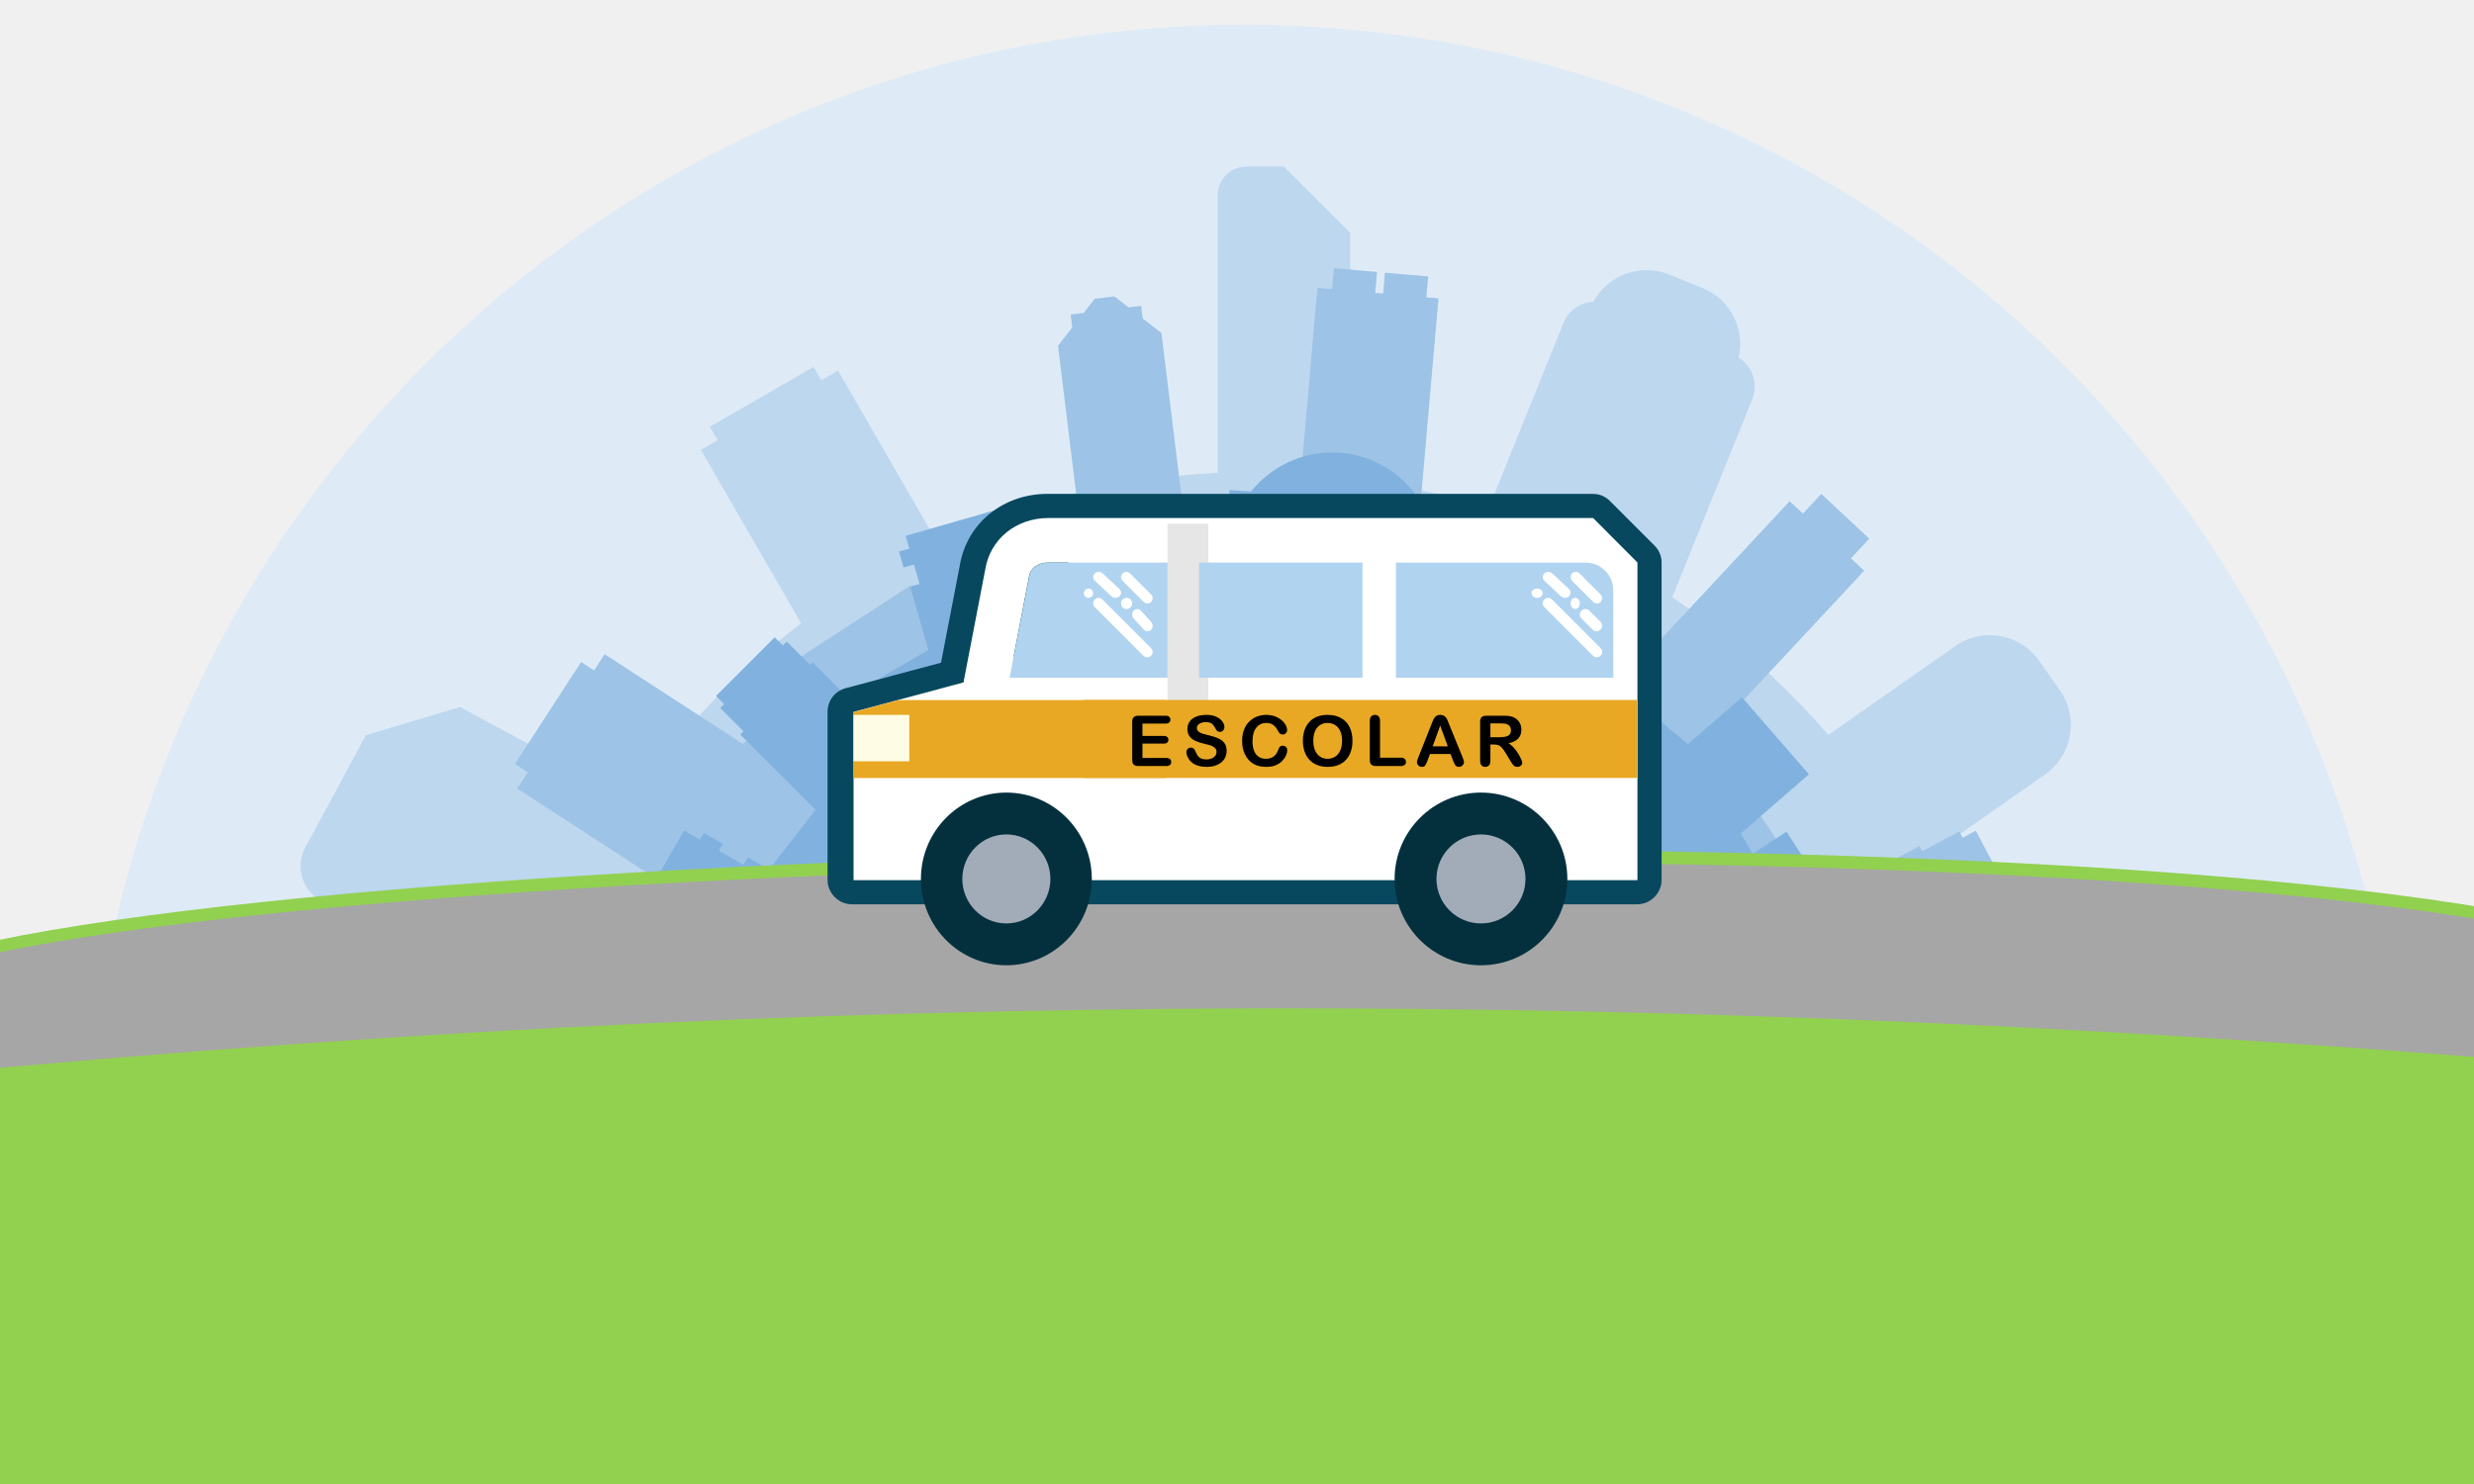
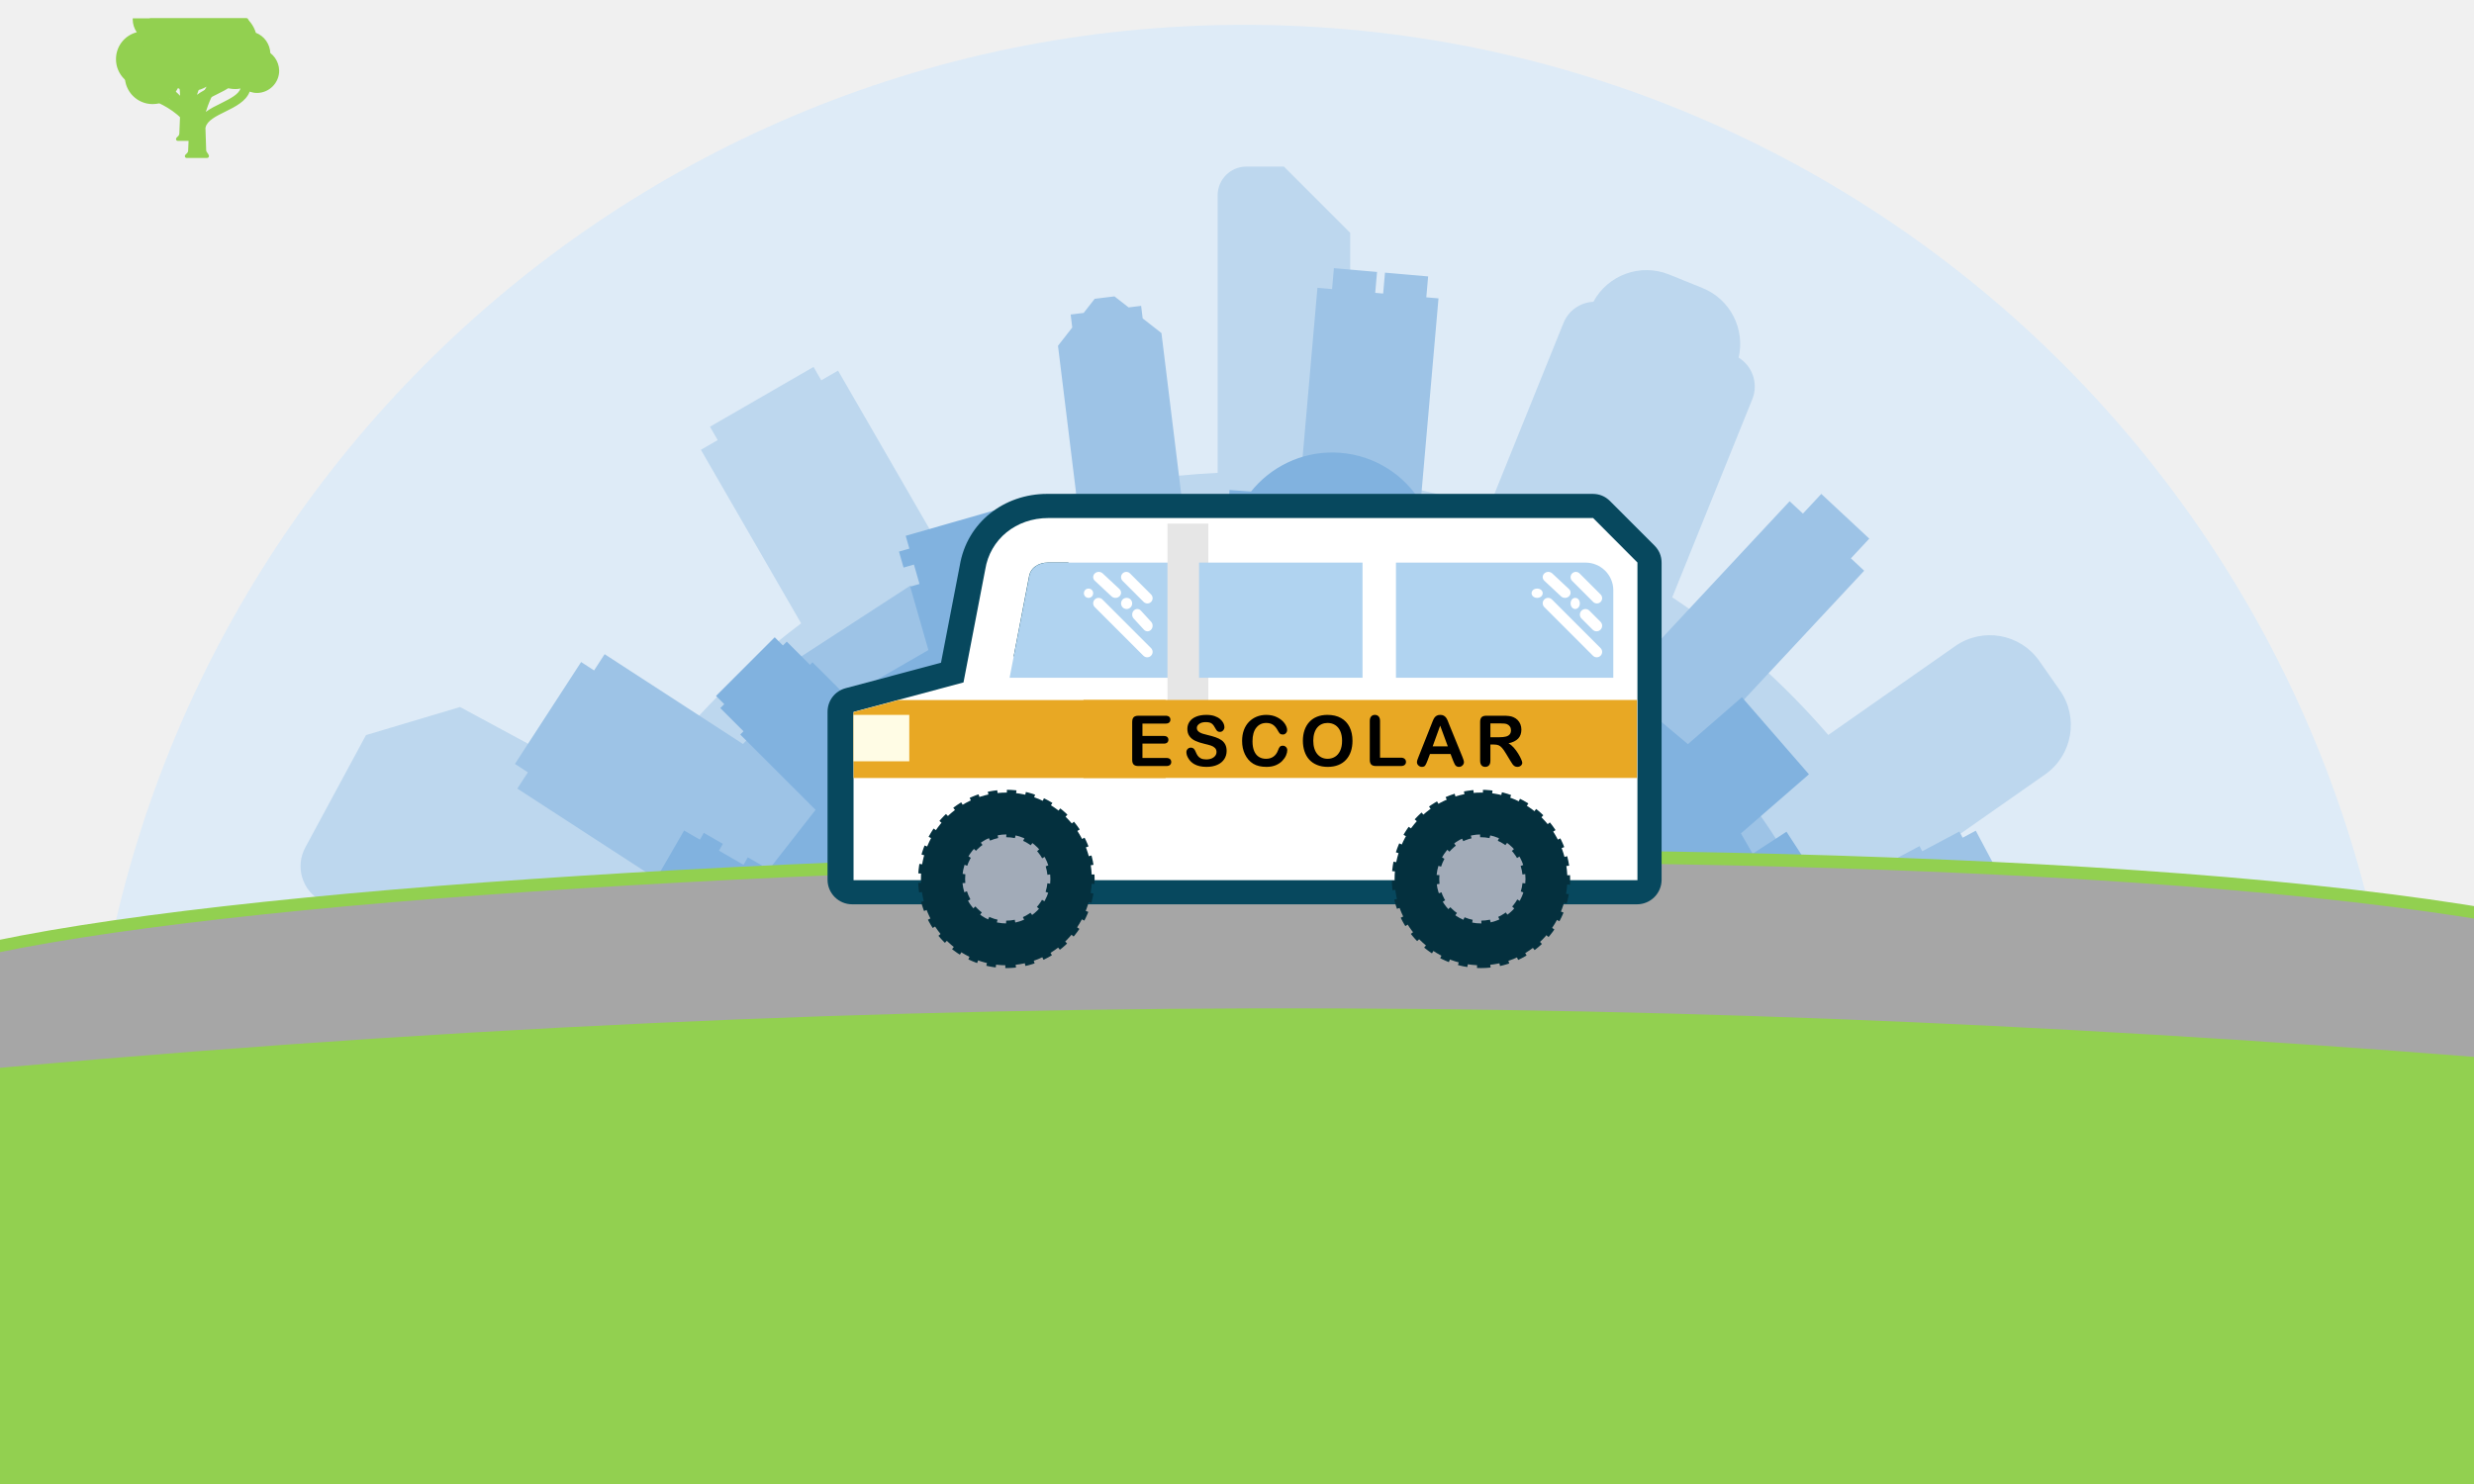
- <svg xmlns="http://www.w3.org/2000/svg" width="1200" height="720" viewBox="0 0 317.5 190.5" version="1.1" id="svg8">
+ <svg xmlns="http://www.w3.org/2000/svg" width="1200" height="720" viewBox="0 0 317.5 190.5" version="1.1">
  <style>
    #g7779{
-         transform: scale(1.0);
-     animation-name: car;
-     animation-duration: 0.8s;
+       transform: scale(1.0);
+       animation-name: car;
+       animation-duration: 0.8s;
+       animation-iteration-count: infinite;
+       will-change: transform;
+     }
+ 
+     #path4493{
+             stroke-dasharray: 5;
+     stroke-width: 3px;
+     stroke: #04303e;
+     animation-name: leftWheel;
+     animation-duration: 2s;
+     transform-origin: 151.4% 251.6%;
    animation-iteration-count: infinite;
-     will-change: transform;
-     }
-     
+     animation-timing-function: linear;
+     }
+ 
+     #path4497{
+         stroke-dasharray: 5;
+     stroke-width: 3px;
+     stroke: #04303e;
+     animation-name: leftWheel;
+     animation-duration: 2s;
+     transform-origin: 232% 251.55%;
+     animation-iteration-count: infinite;
+     animation-timing-function: linear;
+     }
+ 
    #g6690{
      transform: scale(1) translate(-75%, -182%);
        animation-name: cityBackground0;
        animation-duration: 8s;
        transform-origin: 204% 322.8%;
        animation-iteration-count: infinite;
        animation-timing-function: linear;
        will-change: transform;
    }
    #g7461{
      transform: scale(1) translate(-66%, -158%);
        animation-name: cityBackground1;
        animation-duration: 16s;
        transform-origin: 193% 353.8%;
        animation-iteration-count: infinite;
        animation-timing-function: linear;
        will-change: transform;
    }
    #g7605{
      transform: scale(1) translate(-45%, -142%);
        animation-name: cityBackground2;
        animation-duration: 20s;
        transform-origin: 198% 363.8%;
        animation-iteration-count: infinite;
        animation-timing-function: linear;
        will-change: transform;
    }
    #g7659{
      transform: scale(1) translate(-12%, -72%);

    }
    @keyframes car{
        0% {
            transform: translateY(0%);
        }
        50% {
            transform: translateY(5%);
        }
    }
+     @keyframes leftWheel{
+     0%{
+     transform: rotate(0deg);
+     } 100% {
+     transform: rotate(-360deg);
+     }
+     }
    @keyframes cityBackground0{
        0% {
         transform: scale(1) translate(-75%, -182%) rotate(360deg);
        }
        100% {
         transform: scale(1) translate(-75%, -182%) rotate(0deg);
        }
    }
    @keyframes cityBackground1{
        0% {
         transform: scale(1) translate(-66%, -158%) rotate(360deg);
        }
        100% {
         transform: scale(1) translate(-66%, -158%) rotate(0deg);
        }
    }
    @keyframes cityBackground2{
        0% {
         transform: scale(1) translate(-45%, -142%) rotate(360deg);
        }
        100% {
         transform: scale(1) translate(-45%, -142%) rotate(0deg);
        }
    }
    </style>
  <defs id="defs2">
    <clipPath id="clip0">
      <path id="path4172" d="M -119,25 H 1374 V 1232 H -119 Z" style="clip-rule:evenodd;fill-rule:evenodd" />
    </clipPath>
    <clipPath id="clip0-1">
      <path id="path5168" clip-rule="evenodd" fill-rule="evenodd" d="M32 51 1240 51 1240 1258 32 1258Z" />
    </clipPath>
    <clipPath id="clip0-5">
      <path id="path6495" clip-rule="evenodd" fill-rule="evenodd" d="M240 221 1048 221 1048 990 240 990Z" />
    </clipPath>
    <clipPath id="clip0-2">
      <path id="path7382" clip-rule="evenodd" fill-rule="evenodd" d="M220 173 1033 173 1033 1150 220 1150Z" />
    </clipPath>
    <clipPath id="clip0-3">
      <path id="path7562" clip-rule="evenodd" fill-rule="evenodd" d="M132 128 1118 128 1118 1196 132 1196Z" />
    </clipPath>
    <clipPath id="clip0-8">
      <path id="path7652" clip-rule="evenodd" fill-rule="evenodd" d="M32 51 1240 51 1240 1258 32 1258Z" />
    </clipPath>
  </defs>
  <g id="layer3" style="display:inline" transform="translate(85.36592,-133.1285)">
    <g style="overflow:hidden" id="g7671" transform="matrix(0.2465108,0,0,0.2465108,-74.5811,136.3159)">
      <g id="g7659" transform="translate(-32,-51)" clip-path="url(#clip0-8)">
        <path id="path7657" d="m 634.164,380.821 c -161.092,0 -291.683,130.699 -291.683,291.924 0,161.226 130.591,291.925 291.683,291.925 161.092,0 291.683,-130.699 291.683,-291.925 0,-161.225 -130.591,-291.924 -291.683,-291.924 z M 636,51 c 333.028,0 603,270.196 603,603.5 C 1239,987.804 969.028,1258 636,1258 302.972,1258 33,987.804 33,654.5 33,321.196 302.972,51 636,51 Z" style="fill:#deebf7;fill-rule:evenodd" />
      </g>
    </g>
  </g>
  <g id="layer5" style="display:inline">
    <g style="display:inline;overflow:hidden" id="g7635" transform="matrix(0.2465108,0,0,0.2465108,38.43444,21.13856)">
      <g id="g7605" transform="translate(-132,-128)" clip-path="url(#clip0-3)">
        <path style="fill:#bdd7ee;fill-rule:evenodd;stroke-width:0.932" d="m 604.547,80.826 c -7.695,0 -13.934,6.237 -13.934,13.932 V 229.41 c -48.443,2.364 -94.416,14.131 -136.133,33.514 l -47.984,-83.111 -8.143,4.701 -3.746,-6.486 -50.242,29.008 3.746,6.488 -8.145,4.701 48.619,84.211 c -31.756,23.891 -59.503,52.821 -82.057,85.604 l -83.389,-45.018 -45.621,13.631 -29.434,54.521 c -5.018,9.295 -1.55,20.898 7.744,25.916 l 101.246,54.662 c -5.54,18.796 -9.615,38.219 -12.092,58.139 l -78.996,13.93 1.633,9.26 -7.379,1.301 10.074,57.135 7.379,-1.301 1.633,9.26 64.26,-11.33 c 3.482,39.569 13.253,77.331 28.303,112.287 l -55.127,38.6 c -13.25,9.278 -16.469,27.539 -7.191,40.789 l 10,14.281 c 9.278,13.25 27.539,16.469 40.789,7.191 l 48.902,-34.24 c 21.942,31.022 48.582,58.483 78.885,81.352 l -29.369,72.695 c -3.053,7.55 -0.086,16.029 6.631,20.164 -3.233,13.82 3.991,28.312 17.559,33.799 l 16.166,6.531 c 13.975,5.643 29.744,-0.27 36.732,-13.232 6.219,-0.296 12.003,-4.11 14.488,-10.264 l 24.67,-61.059 c 25.179,9.871 51.716,17.034 79.252,21.139 v 84.156 l 31.678,31.678 h 17.947 c 7.583,0 13.73,-6.148 13.73,-13.732 V 962.1 C 673.238,960.782 725.778,947.084 772.604,923.656 l 29.623,51.307 8.143,-4.701 3.746,6.49 50.244,-29.014 -3.746,-6.488 8.143,-4.701 -31.369,-54.33 c 35.502,-28.352 65.617,-63.162 88.572,-102.65 l 59.619,32.188 45.625,-13.631 29.432,-54.521 c 5.022,-9.296 1.556,-20.898 -7.742,-25.916 l -85.385,-46.098 c 4.689,-22.239 7.359,-45.221 7.816,-68.746 l 67.412,-11.887 -1.633,-9.262 7.373,-1.301 -10.072,-57.133 -7.377,1.301 -1.633,-9.262 -60.59,10.684 c -7.318,-38.08 -20.533,-74.06 -38.648,-106.963 l 61.803,-43.275 c 13.249,-9.278 16.473,-27.539 7.193,-40.789 l -10.006,-14.281 c -9.27,-13.25 -27.532,-16.471 -40.785,-7.193 l -61.564,43.107 c -22.005,-25.574 -47.477,-48.079 -75.689,-66.783 l 38.838,-96.125 c 3.053,-7.557 0.083,-16.035 -6.635,-20.166 3.236,-13.819 -3.987,-28.315 -17.557,-33.797 l -16.164,-6.533 c -13.976,-5.646 -29.747,0.266 -36.734,13.232 -6.219,0.298 -12.003,4.112 -14.488,10.264 l -36.398,90.09 c -21.55,-6.988 -43.975,-12.033 -67.068,-14.932 V 112.969 L 622.758,80.826 Z m 3.119,348.502 c 97.943,0 177.342,79.398 177.342,177.342 0,97.943 -79.398,177.342 -177.342,177.342 -97.943,0 -177.342,-79.398 -177.342,-177.342 0,-97.943 79.398,-177.342 177.342,-177.342 z" transform="matrix(1.073314,0,0,1.073314,-23.91386,42.24894)" id="path7567" />
      </g>
    </g>
  </g>
  <g id="layer4" style="display:inline">
    <g style="display:inline;overflow:hidden" id="g7509" transform="matrix(0.2465108,0,0,0.2465108,59.78005,32.27726)">
      <g id="g7461" transform="translate(-220,-173)" clip-path="url(#clip0-2)">
        <path style="fill:#9dc3e6;fill-rule:evenodd;stroke:#9dc3e6;stroke-width:0.932;stroke-miterlimit:8" d="m 647.426,130.619 -0.887,10.139 -7.104,-0.621 -10.691,122.203 c -11.725,-1.312 -23.642,-1.99 -35.717,-1.99 -6.026,0 -12.012,0.173 -17.955,0.504 l -12.156,-99.012 -9.111,-7.119 -0.713,-5.805 -5.805,0.713 -6.852,-5.354 -9.211,1.131 -5.354,6.854 -6.031,0.74 0.74,6.031 -6.92,8.857 12.229,99.59 c -27.358,5.886 -53.417,15.273 -77.666,27.707 l -6.771,-10.428 -70.391,45.711 8.152,12.553 c -6.508,5.918 -12.756,12.115 -18.756,18.549 l -67.043,-43.539 -5.121,7.887 -6.281,-4.08 -31.598,48.656 6.281,4.08 -5.121,7.885 63.561,41.277 c -25.645,45.94 -40.281,98.879 -40.281,155.25 0,31.166 4.489,61.279 12.818,89.748 l -38.756,20.605 1.021,1.92 -17.996,9.568 1.561,2.936 -6.371,3.389 23.211,43.652 6.371,-3.389 1.596,3 17.996,-9.568 1.32,2.484 32.963,-17.527 c 15.69,30.21 36.072,57.579 60.176,81.152 l -65.828,70.594 6.441,6.006 -8.914,9.561 22.596,21.064 8.912,-9.557 6.443,6.008 67.547,-72.436 c 33.628,24.123 72.14,41.846 113.77,51.391 l -10.473,119.693 5.92,0.518 -0.887,10.141 19.992,1.752 0.887,-10.143 4.787,0.42 -0.887,10.141 19.994,1.742 0.887,-10.133 7.104,0.621 10.236,-117.012 c 4.555,0.194 9.133,0.299 13.736,0.299 13.743,0 27.283,-0.873 40.566,-2.566 l 11.98,97.57 9.109,7.117 0.713,5.807 5.809,-0.713 6.85,5.351 9.211,-1.127 5.354,-6.854 6.031,-0.74 -0.74,-6.031 6.92,-8.857 -12.488,-101.703 c 26.092,-7.628 50.795,-18.512 73.645,-32.186 l 11.053,17.02 70.391,-45.713 -15.443,-23.781 c 4.76,-4.94 9.359,-10.035 13.795,-15.273 l 79.295,51.494 5.121,-7.885 6.281,4.078 31.596,-48.656 -6.277,-4.078 5.123,-7.889 -78.902,-51.238 c 21.226,-42.706 33.184,-90.845 33.184,-141.787 0,-28.501 -3.758,-56.119 -10.768,-82.408 l 59.141,-31.445 -1.021,-1.92 17.998,-9.568 -1.562,-2.938 6.369,-3.387 -23.207,-43.652 -6.373,3.389 -1.596,-3 -17.996,9.568 -1.32,-2.484 -52.047,27.674 c -14.012,-28.599 -32.177,-54.782 -53.709,-77.77 l 78.445,-84.123 -6.441,-6.008 8.914,-9.559 -22.594,-21.068 -8.914,9.559 -6.443,-6.008 -78.703,84.4 C 758.891,304.268 723.923,285.766 685.947,274.17 l 11.283,-128.977 -5.916,-0.518 0.887,-10.139 -19.996,-1.748 -0.887,10.137 -4.785,-0.418 0.887,-10.139 z m -55.367,303.871 c 85,0 153.906,69.008 153.906,154.133 0,85.124 -68.906,154.131 -153.906,154.131 -85,0 -153.906,-69.007 -153.906,-154.131 0,-85.125 68.906,-154.133 153.906,-154.133 z" id="path7387" transform="matrix(1.073314,0,0,1.073314,-22.50485,42.06349)" />
      </g>
    </g>
  </g>
  <g id="layer2" style="display:inline">
    <g style="display:inline;overflow:hidden" id="g6796" transform="matrix(0.2465108,0,0,0.2465108,60.01843,57.7911)">
      <g id="g6690" transform="translate(-240,-221)" clip-path="url(#clip0-5)">
        <path style="fill:#81b2df;fill-rule:evenodd;stroke:#81b2df;stroke-width:0.932;stroke-miterlimit:8" d="m 647.098,220.016 c -16.076,-0.308 -30.68,7.093 -40.076,18.938 l -10.209,-0.715 -0.215,3.072 -5.488,-0.385 -1.26,18.025 h -24.338 v 42.152 l -36.252,4.451 -12.088,-42.15 -5.562,1.596 -2.953,-10.299 5.037,-1.445 -1.965,-6.854 -5.037,1.445 -1.781,-6.209 -65.029,18.646 1.781,6.209 -5.037,1.445 1.965,6.852 5.037,-1.443 2.953,10.299 -4.514,1.295 8.795,30.67 -40.027,23.111 -16.734,-16.734 -1.223,1.223 -11.25,-11.25 -1.871,1.871 -3.984,-3.986 -27.803,27.803 3.984,3.984 -1.91,1.912 11.252,11.25 -1.582,1.582 36.498,36.498 -23.119,29.594 -10.195,-5.887 -2.096,3.631 -12.705,-7.336 1.898,-3.287 -8.453,-4.881 -1.898,3.289 -7.658,-4.422 -24.508,42.451 7.656,4.42 -1.898,3.289 8.455,4.881 1.898,-3.289 12.705,7.336 -1.701,2.945 23.6,13.625 c -2.965,7.65 -5.602,15.464 -7.871,23.434 -37.011,-12.919 -74.021,-25.839 -111.031,-38.758 l -1.295,53.367 77.752,26.773 h -26.947 v 12.111 h -38.199 v 1.863 h -15.84 v 2.795 h -5.59 v 40.994 h 5.59 v 2.795 h 15.84 v 1.865 h 19.561 l -3.324,0.891 2.434,9.082 -5.027,1.348 15.014,56.041 5.029,-1.348 2.434,9.082 67.602,-18.115 c 1.712,5.04 3.581,10.006 5.578,14.906 l -46.357,30.105 26.486,40.785 16.447,-10.682 6.125,10.609 -32.93,28.625 31.906,36.703 26.139,-22.723 32.924,27.627 1.523,-1.816 -16.018,37.736 2.059,0.873 -6.217,14.646 2.486,1.055 -2.201,5.188 36.193,15.363 2.201,-5.186 2.436,1.033 6.217,-14.648 1.592,0.676 26.613,-62.697 c 3.29,1.849 6.617,3.637 9.99,5.35 l -8.34,47.303 22.555,3.977 -2.525,36.121 3.766,0.264 -0.215,3.072 14.398,1.008 c 8.063,13.726 22.53,23.378 39.609,24.572 17.08,1.194 32.746,-6.352 42.641,-18.822 l 10.211,0.715 0.215,-3.072 5.488,0.383 1.203,-17.205 h 25.391 v -43.096 l 35.258,-4.33 12.088,42.154 5.562,-1.596 2.953,10.299 -5.039,1.445 1.965,6.852 5.039,-1.445 1.779,6.209 65.029,-18.646 -1.779,-6.207 5.037,-1.445 -1.965,-6.854 -5.037,1.445 -2.953,-10.299 4.512,-1.295 -8.795,-30.67 40.029,-23.111 16.732,16.732 1.223,-1.223 11.252,11.252 1.871,-1.869 3.982,3.982 27.803,-27.803 -3.984,-3.984 1.91,-1.908 -11.252,-11.252 1.582,-1.582 -36.498,-36.498 23.121,-29.594 10.193,5.885 2.096,-3.631 12.707,7.336 -1.898,3.289 8.453,4.881 1.898,-3.289 7.658,4.422 24.508,-42.451 -7.658,-4.422 1.898,-3.287 -8.453,-4.881 -1.898,3.289 -12.705,-7.336 1.701,-2.945 -14.506,-8.375 c 3.377,-8.184 6.362,-16.571 8.934,-25.139 33.625,11.737 67.249,23.474 100.873,35.211 l 1.297,-53.367 -13.656,-4.701 3.082,-35.227 h 14.803 v -2.795 h 5.59 v -40.994 h -5.59 v -2.795 h -15.838 v -1.863 h -23.621 l 6.385,-1.711 -2.434,-9.082 5.033,-1.348 -15.018,-56.041 -5.029,1.348 -2.434,-9.082 -57.287,15.35 c -2.133,-6.069 -4.477,-12.039 -7.023,-17.9 l 37.488,-24.346 -26.486,-40.785 -16.447,10.68 -6.125,-10.607 32.93,-28.625 -31.904,-36.703 -26.141,22.725 -32.924,-27.629 -1.523,1.814 16.018,-37.732 -2.059,-0.875 6.217,-14.646 -2.486,-1.055 2.201,-5.188 -36.193,-15.363 -2.201,5.186 -2.434,-1.033 -6.219,14.648 -1.592,-0.676 -24.48,57.674 c -3.693,-1.891 -7.435,-3.699 -11.225,-5.422 l 7.441,-42.207 -22.553,-3.977 2.525,-36.121 -3.766,-0.264 0.215,-3.072 -14.398,-1.008 c -8.062,-13.727 -22.529,-23.378 -39.609,-24.572 -0.86,-0.06 -1.716,-0.099 -2.568,-0.115 z m -39.08,234.537 c 71.809,0 130.021,58.314 130.021,130.246 0,71.933 -58.212,130.246 -130.021,130.246 -71.808,0 -130.021,-58.313 -130.021,-130.246 0,-71.932 58.213,-130.246 130.021,-130.246 z" transform="matrix(1.073314,0,0,1.073314,-3.471847,-13.43642)" id="path6500" />
      </g>
    </g>
  </g>
  <g id="layer1" transform="translate(85.36592,-133.1285)" style="display:inline">
    <g style="overflow:hidden" id="g4728" transform="matrix(0.2383916,0,0,0.2383916,-97.75328,135.4789)">
      <g id="g4537" transform="translate(107.9013,-25)" clip-path="url(#clip0)">
+         <path d="M81.8 32.8C80.6 28.8 78 25.4 74.4 23.3 74.4 23 74.4 22.7 74.4 22.4 74.5 15.6 68.9 10 62 10 59.9 10 58 10.5 56.3 11.4 54 8.1 50.3 6 46 6 40.5 6 35.8 9.6 34.1 14.6 32.3 13.6 30.2 13 28 13 21.1 13 15.5 18.6 15.5 25.5 15.5 28.1 16.3 30.5 17.7 32.5 11.2 34.2 6.5 40 6.5 47 6.5 55.3 13.2 62 21.5 62 22.7 62 23.9 61.8 25.1 61.6 29.9 63.8 40.5 70.2 41 77.5L40.6 87C40.6 87.5 40.4 88 40 88.4L39.1 89.3C38.5 90 38.9 91 39.8 91L50.8 91C51.6 91 52 90.2 51.7 89.5 51.7 89.5 51.2 88.5 50.9 88.2 50.6 87.8 50.3 87.4 50.3 86.8L49.9 74.7C49.9 74.6 50 74.5 50 74.5 50.8 70.9 55.6 68.5 60.7 66 65.8 63.5 71.8 60.5 73.7 55.3 74.9 55.7 76.2 56 77.6 56 84.2 56 89.6 50.6 89.6 44 89.5 38.9 86.3 34.5 81.8 32.8ZM45.8 63.3C45.5 60.8 44.9 57.8 43.7 54.9 46.2 54.6 48.5 53.8 50.5 52.6 48.4 56.2 46.8 60.1 45.8 63.3ZM30.7 58.8C32.5 57.4 34 55.5 35.1 53.4 36 53.8 36.9 54.2 37.9 54.4 40.5 58.7 41 63.6 41 66.7 37.8 63.3 33.7 60.6 30.7 58.8ZM58.4 61.5C55.5 62.9 52.5 64.4 50.1 66.2 51.4 62.1 53.7 55.9 57.3 51.4 59.8 53 62.8 53.9 66 53.9 67 53.9 67.9 53.8 68.8 53.6 67.7 56.7 63.8 58.8 58.4 61.5Z" fill="#92D050" style="transform: scale(-3, 3) translate(15%, 46%)" id="tree2">
+           <animateTransform begin="tree2path.end" id="pause3" dur="3.4s" type="translate" attributeType="XML" attributeName="transform" />
+           <animateMotion id="tree2path" dur="2.5s" begin="1.4s; pause3.end" fill="freeze" path="M -51 22 q 1200 -150 1900 24" />
+         </path>
        <path id="path4481" d="m -113.218,537.256 c 160.806,-69.166 1258.63,-97.138 1488,-10.68 l -45.71,368.098 H -61.415 Z" style="fill:#92d050;fill-rule:evenodd" />
        <path id="path4483" d="m -113.219,543.885 c 160.806,-68.968 1258.631,-96.859 1488.001,-10.65 l -12.19,58.21 c -459.433,-40.062 -915.819,-49.697 -1465.146,3.043 z" style="fill:#a6a6a6;fill-rule:evenodd" />
        <g id="g7779" transform="translate(5.492082,9.354608)">
          <path style="fill:#07485e;fill-rule:evenodd" d="m 455.249,310.344 -10.106,52.307 -51.27,13.697 c -5.863,1.565 -9.806,6.698 -9.806,12.772 l -10e-6,90.395 c 0,7.279 5.937,13.219 13.213,13.219 l 422.574,4e-5 c 7.276,0 13.213,-5.94 13.213,-13.219 l 2e-5,-170.662 c 0,-3.638 -1.298,-6.772 -3.873,-9.345 l -23.889,-23.904 c -2.575,-2.572 -5.704,-3.871 -9.344,-3.871 l -293.655,-3e-5 c -23.245,0 -43.228,15.392 -47.057,38.611 z" id="path4485" />
          <path style="fill:#ffffff;fill-rule:evenodd" d="m 796.206,284.734 -206.867,-2e-5 h -42.911 l -43.479,-1e-5 c -17.451,0 -31.393,11.406 -34.001,27.77 l -11.696,60.763 -59.186,15.868 -10e-6,90.599 39.449,10e-6 151.824,1e-5 230.727,2e-5 10e-6,-41.742 v -48.857 l 10e-6,-80.447 z m -311.983,74.639 23.159,-13.642 6.394,-37.043 h -10.827 c -5.645,0 -9.749,3.015 -10.454,7.678 z" id="path4487" />
          <path style="fill:#b0d3f0;fill-rule:evenodd" d="m 589.067,308.734 -10e-6,62.001 -107,-1e-5 10.534,-54.406 c 0.703,-4.611 4.791,-7.594 10.413,-7.594 z" id="path4489" />
          <path style="fill:#e6e6e6;fill-rule:evenodd" d="m 589.067,287.734 h -22 l -10e-6,103 h 22 z" id="path4499" />
          <path style="fill:#b0d3f0;fill-rule:evenodd" d="m 672.067,308.734 -88.001,-1e-5 -10e-6,62.001 88.001,1e-5 z" id="path4501" />
          <path style="fill:#e8a824;fill-rule:evenodd" d="m 819.836,382.701 -298,-3e-5 v 42.001 l 298,3e-5 z" id="path4503" />
          <path style="fill:#e8a824;fill-rule:evenodd" d="m 566.067,382.734 -143.724,-1e-5 -24.276,6.501 v 35.499 l 168,1e-5 z" id="path4505" />
          <path style="fill:#fffce5;fill-rule:evenodd" d="m 428.067,390.734 h -30 v 25 h 30 z" id="path4507" />
          <path style="fill:#ffffff;fill-rule:evenodd" d="m 556.234,330.734 c -0.728,0 -1.452,-0.279 -2.002,-0.829 l -11.335,-11.336 c -1.108,-1.108 -1.108,-2.896 0,-4.004 1.108,-1.108 2.9,-1.108 4.007,0 l 11.331,11.332 c 1.108,1.108 1.108,2.9 0,4.008 -0.554,0.55 -1.278,0.829 -2.002,0.829 z" id="path4509" />
          <path style="fill:#ffffff;fill-rule:evenodd" d="m 556.318,345.734 c -0.706,0 -1.409,-0.296 -1.943,-0.882 l -5.502,-5.999 c -1.075,-1.173 -1.075,-3.066 0,-4.24 1.075,-1.173 2.814,-1.173 3.889,0 l 5.498,5.999 c 1.075,1.173 1.075,3.07 0,4.24 -0.537,0.586 -1.24,0.882 -1.943,0.882 z" id="path4511" />
          <path style="fill:#ffffff;fill-rule:evenodd" d="m 547.196,328.57 c 0.545,0.571 0.87,1.362 0.87,2.145 0,0.783 -0.326,1.57 -0.87,2.113 -0.567,0.571 -1.315,0.906 -2.128,0.906 -0.782,0 -1.56,-0.335 -2.132,-0.875 -0.54,-0.575 -0.87,-1.362 -0.87,-2.145 0,-0.783 0.33,-1.574 0.87,-2.145 1.108,-1.114 3.152,-1.114 4.26,0 z" id="path4513" />
          <path style="fill:#ffffff;fill-rule:evenodd" d="m 541.187,326.915 c -0.587,0.547 -1.353,0.819 -2.12,0.819 -0.77,0 -1.538,-0.272 -2.124,-0.819 l -8.997,-8.402 c -1.173,-1.095 -1.173,-2.862 0,-3.958 1.173,-1.095 3.067,-1.095 4.24,10e-6 l 9.001,8.402 c 1.173,1.095 1.173,2.863 0,3.958 z" id="path4515" />
          <path style="fill:#ffffff;fill-rule:evenodd" d="m 532.031,328.587 26.182,26.181 c 1.137,1.137 1.137,2.974 0,4.111 -0.569,0.569 -1.312,0.855 -2.056,0.855 -0.747,0 -1.491,-0.286 -2.056,-0.855 l -26.183,-26.181 c -1.137,-1.138 -1.137,-2.974 0,-4.112 1.137,-1.137 2.974,-1.137 4.112,0 z" id="path4517" />
          <path style="fill:#ffffff;fill-rule:evenodd" d="m 522.792,323.431 c 0.927,-0.929 2.626,-0.929 3.55,0 0.454,0.476 0.725,1.132 0.725,1.788 0,0.653 -0.271,1.309 -0.725,1.788 -0.473,0.45 -1.125,0.727 -1.773,0.727 -0.652,0 -1.3,-0.276 -1.777,-0.727 -0.45,-0.479 -0.725,-1.136 -0.725,-1.788 0,-0.656 0.275,-1.312 0.725,-1.788 z" id="path4519" />
          <path style="fill:#b0d3f0;fill-rule:evenodd" d="m 792.095,308.734 -102.029,-1e-5 -10e-6,62.001 117,1e-5 10e-6,-47.161 c 0,-8.163 -6.734,-14.84 -14.971,-14.84 z" id="path4521" />
          <path style="fill:#ffffff;fill-rule:evenodd" d="m 798.234,330.734 c -0.728,0 -1.452,-0.279 -2.006,-0.829 l -11.331,-11.336 c -1.108,-1.108 -1.108,-2.896 0,-4.004 1.108,-1.108 2.9,-1.108 4.007,0 l 11.331,11.332 c 1.108,1.108 1.108,2.9 0,4.008 -0.554,0.55 -1.278,0.829 -2.002,0.829 z" id="path4523" />
          <path style="fill:#ffffff;fill-rule:evenodd" d="m 798.068,345.734 c -0.77,0 -1.537,-0.296 -2.124,-0.882 l -5.998,-5.999 c -1.173,-1.173 -1.173,-3.066 0,-4.24 1.173,-1.173 3.07,-1.173 4.243,0 l 5.998,5.999 c 1.173,1.173 1.173,3.07 0,4.24 -0.586,0.586 -1.353,0.882 -2.119,0.882 z" id="path4525" />
          <path style="fill:#ffffff;fill-rule:evenodd" d="m 788.341,328.57 c 0.454,0.571 0.725,1.362 0.725,2.145 0,0.783 -0.271,1.57 -0.725,2.113 -0.473,0.571 -1.099,0.906 -1.776,0.906 -0.649,0 -1.3,-0.335 -1.774,-0.875 -0.45,-0.575 -0.725,-1.362 -0.725,-2.145 0,-0.783 0.275,-1.574 0.725,-2.145 0.923,-1.114 2.623,-1.114 3.55,0 z" id="path4527" />
          <path style="fill:#ffffff;fill-rule:evenodd" d="m 783.187,326.915 c -0.583,0.547 -1.349,0.819 -2.12,0.819 -0.767,0 -1.533,-0.272 -2.12,-0.819 l -9.001,-8.402 c -1.173,-1.095 -1.173,-2.862 0,-3.958 1.173,-1.095 3.071,-1.095 4.244,10e-6 l 9.001,8.402 c 1.169,1.095 1.169,2.863 -0.004,3.958 z" id="path4529" />
          <path style="fill:#ffffff;fill-rule:evenodd" d="m 774.034,328.587 26.179,26.181 c 1.137,1.137 1.137,2.974 0,4.111 -0.569,0.569 -1.312,0.855 -2.055,0.855 -0.747,0 -1.49,-0.286 -2.06,-0.855 l -26.179,-26.181 c -1.137,-1.138 -1.137,-2.974 0,-4.112 1.137,-1.137 2.977,-1.137 4.115,0 z" id="path4531" />
          <path style="fill:#ffffff;fill-rule:evenodd" d="m 763.937,323.431 c 1.112,-0.929 3.152,-0.929 4.26,0 0.545,0.476 0.87,1.132 0.87,1.788 0,0.653 -0.326,1.309 -0.87,1.788 -0.567,0.45 -1.35,0.727 -2.131,0.727 -0.779,0 -1.557,-0.276 -2.128,-0.727 -0.54,-0.479 -0.87,-1.136 -0.87,-1.788 0,-0.656 0.33,-1.312 0.87,-1.788 z" id="path4533" />
          <path style="fill-rule:evenodd" d="m 566.034,395.422 h -12.443 v 6.663 h 11.46 c 0.842,0 1.472,0.187 1.884,0.559 0.419,0.372 0.623,0.873 0.623,1.484 0,0.612 -0.204,1.116 -0.608,1.499 -0.415,0.387 -1.042,0.582 -1.899,0.582 h -11.46 v 7.719 h 12.869 c 0.872,0 1.524,0.203 1.961,0.6 0.445,0.395 0.668,0.932 0.668,1.595 0,0.637 -0.223,1.16 -0.668,1.558 -0.437,0.398 -1.089,0.597 -1.961,0.597 h -15.008 c -1.201,0 -2.065,-0.266 -2.592,-0.792 -0.526,-0.53 -0.793,-1.389 -0.793,-2.567 v -20.37 c 0,-0.788 0.122,-1.432 0.356,-1.93 0.233,-0.5 0.6,-0.865 1.105,-1.093 0.5,-0.225 1.142,-0.339 1.924,-0.339 h 14.582 c 0.882,0 1.535,0.195 1.961,0.582 0.426,0.39 0.642,0.898 0.642,1.525 0,0.644 -0.216,1.159 -0.642,1.55 -0.426,0.387 -1.079,0.578 -1.961,0.578 z m 32.875,14.735 c 0,1.631 -0.427,3.101 -1.276,4.409 -0.845,1.303 -2.091,2.327 -3.726,3.063 -1.639,0.737 -3.581,1.105 -5.824,1.105 -2.692,0 -4.913,-0.504 -6.659,-1.51 -1.238,-0.725 -2.243,-1.694 -3.014,-2.905 -0.775,-1.212 -1.165,-2.39 -1.165,-3.539 0,-0.66 0.238,-1.231 0.701,-1.71 0.464,-0.471 1.053,-0.703 1.769,-0.703 0.586,0 1.075,0.181 1.475,0.553 0.404,0.368 0.746,0.917 1.031,1.646 0.345,0.858 0.727,1.584 1.127,2.158 0.405,0.578 0.972,1.061 1.702,1.436 0.734,0.372 1.695,0.564 2.888,0.564 1.632,0 2.963,-0.38 3.986,-1.138 1.023,-0.755 1.538,-1.702 1.538,-2.836 0,-0.902 -0.274,-1.635 -0.826,-2.188 -0.553,-0.563 -1.272,-0.99 -2.147,-1.288 -0.871,-0.295 -2.043,-0.612 -3.504,-0.947 -1.957,-0.453 -3.6,-0.987 -4.916,-1.595 -1.32,-0.611 -2.365,-1.443 -3.14,-2.496 -0.775,-1.054 -1.164,-2.358 -1.164,-3.93 0,-1.488 0.407,-2.814 1.227,-3.974 0.819,-1.153 2.006,-2.04 3.555,-2.666 1.55,-0.623 3.37,-0.932 5.465,-0.932 1.669,0 3.118,0.206 4.346,0.615 1.22,0.42 2.232,0.965 3.04,1.646 0.801,0.682 1.39,1.403 1.765,2.151 0.367,0.751 0.556,1.488 0.556,2.202 0,0.649 -0.234,1.241 -0.697,1.765 -0.464,0.526 -1.046,0.784 -1.739,0.784 -0.634,0 -1.112,-0.159 -1.442,-0.468 -0.33,-0.316 -0.686,-0.832 -1.065,-1.547 -0.503,-1.02 -1.093,-1.819 -1.79,-2.394 -0.694,-0.574 -1.81,-0.858 -3.352,-0.858 -1.423,0 -2.58,0.31 -3.448,0.932 -0.879,0.626 -1.316,1.37 -1.316,2.247 0,0.541 0.145,1.009 0.445,1.407 0.296,0.39 0.712,0.733 1.231,1.016 0.523,0.284 1.049,0.505 1.583,0.667 0.534,0.158 1.416,0.39 2.64,0.7 1.535,0.36 2.932,0.751 4.178,1.185 1.246,0.427 2.303,0.954 3.181,1.569 0.875,0.611 1.554,1.396 2.043,2.335 0.489,0.946 0.738,2.099 0.738,3.469 z m 32.637,-0.435 c 0,0.862 -0.207,1.798 -0.641,2.799 -0.426,1.002 -1.097,1.985 -2.017,2.95 -0.915,0.973 -2.091,1.753 -3.511,2.361 -1.431,0.597 -3.092,0.902 -4.99,0.902 -1.435,0 -2.744,-0.132 -3.923,-0.405 -1.175,-0.269 -2.25,-0.692 -3.207,-1.267 -0.96,-0.567 -1.85,-1.325 -2.654,-2.257 -0.72,-0.851 -1.335,-1.798 -1.843,-2.851 -0.508,-1.053 -0.89,-2.18 -1.142,-3.373 -0.252,-1.201 -0.382,-2.468 -0.382,-3.812 0,-2.173 0.319,-4.128 0.96,-5.852 0.634,-1.727 1.558,-3.204 2.744,-4.426 1.194,-1.223 2.584,-2.159 4.182,-2.799 1.602,-0.637 3.307,-0.958 5.117,-0.958 2.209,0 4.171,0.435 5.898,1.311 1.72,0.869 3.041,1.956 3.964,3.241 0.912,1.285 1.375,2.497 1.375,3.646 0,0.63 -0.226,1.178 -0.671,1.665 -0.445,0.478 -0.986,0.718 -1.62,0.718 -0.704,0 -1.238,-0.17 -1.587,-0.497 -0.356,-0.335 -0.749,-0.91 -1.179,-1.724 -0.727,-1.341 -1.568,-2.346 -2.54,-3.012 -0.979,-0.664 -2.172,-0.999 -3.6,-0.999 -2.273,0 -4.078,0.859 -5.424,2.567 -1.345,1.717 -2.021,4.151 -2.021,7.304 0,2.106 0.301,3.859 0.898,5.258 0.589,1.404 1.434,2.442 2.528,3.135 1.09,0.688 2.366,1.035 3.834,1.035 1.587,0 2.925,-0.391 4.023,-1.172 1.101,-0.784 1.927,-1.93 2.484,-3.45 0.237,-0.715 0.526,-1.293 0.875,-1.75 0.345,-0.446 0.904,-0.674 1.672,-0.674 0.66,0 1.224,0.228 1.694,0.689 0.471,0.453 0.704,1.02 0.704,1.697 z m 21.664,-18.988 c 2.833,0 5.258,0.567 7.282,1.709 2.024,1.134 3.563,2.755 4.601,4.854 1.042,2.099 1.564,4.566 1.564,7.398 0,2.092 -0.285,4 -0.86,5.709 -0.571,1.712 -1.42,3.197 -2.562,4.452 -1.145,1.252 -2.54,2.214 -4.204,2.88 -1.661,0.663 -3.563,0.998 -5.71,0.998 -2.132,0 -4.041,-0.342 -5.724,-1.027 -1.687,-0.682 -3.092,-1.646 -4.223,-2.891 -1.131,-1.241 -1.98,-2.736 -2.558,-4.489 -0.579,-1.746 -0.864,-3.639 -0.864,-5.668 0,-2.081 0.3,-3.985 0.901,-5.727 0.604,-1.735 1.475,-3.212 2.617,-4.434 1.135,-1.219 2.525,-2.151 4.164,-2.795 1.631,-0.648 3.492,-0.969 5.576,-0.969 z m 7.845,13.925 c 0,-1.982 -0.322,-3.705 -0.964,-5.16 -0.648,-1.451 -1.568,-2.548 -2.762,-3.3 -1.194,-0.744 -2.569,-1.116 -4.119,-1.116 -1.098,0 -2.121,0.21 -3.055,0.619 -0.938,0.416 -1.747,1.016 -2.418,1.805 -0.674,0.788 -1.208,1.797 -1.601,3.019 -0.386,1.231 -0.586,2.604 -0.586,4.133 0,1.543 0.2,2.931 0.586,4.179 0.393,1.242 0.945,2.277 1.657,3.098 0.712,0.817 1.531,1.429 2.451,1.834 0.927,0.408 1.935,0.612 3.04,0.612 1.416,0 2.714,-0.354 3.9,-1.054 1.179,-0.7 2.121,-1.782 2.826,-3.252 0.697,-1.466 1.045,-3.274 1.045,-5.417 z m 20.443,-10.603 v 19.721 h 11.201 c 0.886,0 1.576,0.214 2.05,0.641 0.482,0.438 0.716,0.98 0.716,1.628 0,0.663 -0.234,1.204 -0.701,1.617 -0.47,0.409 -1.164,0.615 -2.065,0.615 h -13.34 c -1.197,0 -2.061,-0.266 -2.587,-0.792 -0.531,-0.53 -0.797,-1.389 -0.797,-2.567 v -20.863 c 0,-1.105 0.255,-1.937 0.756,-2.49 0.504,-0.556 1.164,-0.832 1.98,-0.832 0.826,0 1.501,0.269 2.013,0.818 0.515,0.548 0.774,1.388 0.774,2.504 z m 39.264,21.15 -1.302,-3.399 h -11.085 l -1.302,3.469 c -0.508,1.355 -0.941,2.272 -1.301,2.744 -0.356,0.471 -0.945,0.714 -1.765,0.714 -0.693,0 -1.308,-0.254 -1.842,-0.758 -0.534,-0.505 -0.797,-1.08 -0.797,-1.713 0,-0.375 0.062,-0.758 0.181,-1.149 0.126,-0.397 0.33,-0.943 0.616,-1.646 l 6.97,-17.585 c 0.204,-0.501 0.441,-1.109 0.719,-1.813 0.278,-0.714 0.578,-1.299 0.894,-1.767 0.319,-0.468 0.73,-0.843 1.245,-1.134 0.516,-0.291 1.15,-0.435 1.906,-0.435 0.775,0 1.416,0.144 1.928,0.435 0.515,0.291 0.927,0.662 1.246,1.115 0.315,0.454 0.582,0.947 0.801,1.47 0.215,0.523 0.493,1.223 0.823,2.092 l 7.126,17.478 c 0.556,1.33 0.837,2.295 0.837,2.899 0,0.626 -0.263,1.204 -0.789,1.727 -0.527,0.523 -1.168,0.784 -1.91,0.784 -0.433,0 -0.808,-0.077 -1.119,-0.236 -0.304,-0.15 -0.564,-0.357 -0.779,-0.622 -0.211,-0.265 -0.43,-0.674 -0.675,-1.219 -0.248,-0.549 -0.448,-1.031 -0.626,-1.451 z m -10.934,-7.524 h 8.146 l -4.108,-11.159 z m 33.009,-0.983 h -1.936 v 8.691 c 0,1.149 -0.256,1.985 -0.764,2.531 -0.507,0.541 -1.175,0.813 -1.987,0.813 -0.882,0 -1.568,-0.284 -2.05,-0.854 -0.482,-0.567 -0.723,-1.392 -0.723,-2.49 v -20.841 c 0,-1.182 0.267,-2.04 0.797,-2.567 0.534,-0.53 1.398,-0.795 2.584,-0.795 h 8.987 c 1.235,0 2.295,0.048 3.178,0.158 0.882,0.107 1.676,0.313 2.384,0.637 0.856,0.358 1.609,0.869 2.269,1.532 0.656,0.667 1.157,1.444 1.494,2.321 0.341,0.883 0.515,1.815 0.515,2.806 0,2.018 -0.57,3.631 -1.72,4.843 -1.149,1.204 -2.888,2.062 -5.22,2.567 0.979,0.515 1.917,1.281 2.814,2.291 0.886,1.009 1.687,2.084 2.384,3.222 0.7,1.141 1.245,2.162 1.639,3.082 0.389,0.914 0.585,1.544 0.585,1.893 0,0.354 -0.115,0.707 -0.345,1.061 -0.225,0.35 -0.537,0.63 -0.937,0.829 -0.394,0.202 -0.857,0.305 -1.38,0.305 -0.615,0 -1.134,-0.147 -1.56,-0.438 -0.419,-0.287 -0.783,-0.652 -1.087,-1.094 -0.304,-0.442 -0.716,-1.097 -1.238,-1.956 l -2.214,-3.66 c -0.793,-1.333 -1.505,-2.357 -2.128,-3.057 -0.63,-0.707 -1.264,-1.185 -1.909,-1.444 -0.641,-0.257 -1.457,-0.386 -2.432,-0.386 z m 3.162,-11.387 h -5.098 v 7.454 h 4.942 c 1.328,0 2.448,-0.114 3.356,-0.343 0.901,-0.224 1.591,-0.615 2.069,-1.164 0.474,-0.548 0.715,-1.307 0.715,-2.265 0,-0.758 -0.189,-1.417 -0.578,-1.992 -0.378,-0.574 -0.912,-1.005 -1.598,-1.289 -0.641,-0.269 -1.91,-0.401 -3.808,-0.401 z" id="path4535" />
        </g>
        <g id="g7783" transform="translate(4.75658,9.196055)">
          <path style="fill:#a2abb8;fill-rule:evenodd" d="m 702.067,479.236 c 0,-19.611 15.671,-35.502 34.998,-35.502 19.331,0 35.002,15.891 35.002,35.502 0,19.607 -15.671,35.498 -35.002,35.498 -19.327,0 -34.998,-15.891 -34.998,-35.498 z" id="path4495" />
          <path style="fill:#04303e;fill-rule:evenodd" d="m 736.565,525.734 c 25.642,0 46.502,-20.86 46.502,-46.499 0,-25.642 -20.86,-46.502 -46.502,-46.502 -25.639,-1e-5 -46.499,20.859 -46.499,46.502 -10e-6,25.639 20.859,46.499 46.499,46.499 z m 10e-6,-70.466 c 13.216,0 23.968,10.751 23.968,23.968 -10e-6,13.213 -10.751,23.964 -23.968,23.964 -13.213,-1e-5 -23.964,-10.751 -23.964,-23.964 0,-13.216 10.751,-23.968 23.964,-23.968 z" id="path4497" />
        </g>
        <g style="overflow:hidden" id="g5640" transform="matrix(1.109869,0,0,1.109869,-668.4175,400.9217)" />
        <g id="g7787" transform="translate(4.75658,9.196055)">
          <path style="fill:#a2abb8;fill-rule:evenodd" d="m 446.067,479.236 c 0,-19.611 15.671,-35.502 35.002,-35.502 19.327,0 34.998,15.891 34.998,35.502 0,19.607 -15.671,35.498 -34.998,35.498 -19.331,0 -35.002,-15.891 -35.002,-35.498 z" id="path4491" />
          <path style="fill:#04303e;fill-rule:evenodd" d="m 481.068,525.734 c 25.363,0 45.998,-20.86 45.998,-46.499 0,-25.642 -20.635,-46.502 -45.998,-46.502 -25.367,-1e-5 -46.002,20.859 -46.002,46.502 -10e-6,25.639 20.635,46.499 46.002,46.499 z m 10e-6,-70.466 c 13.071,0 23.706,10.751 23.706,23.968 -1e-5,13.213 -10.636,23.964 -23.706,23.964 -13.075,-1e-5 -23.71,-10.751 -23.71,-23.964 0,-13.216 10.635,-23.968 23.71,-23.968 z" id="path4493" />
+           <path style="transform: scale(3.5) translate(-40%, 42%)" d="M 81.8 32.8 C 80.6 28.8 78 25.4 74.4 23.3 C 74.4 23 74.4 22.7 74.4 22.4 C 74.5 15.6 68.9 10 62 10 C 59.9 10 58 10.5 56.3 11.4 C 54 8.1 50.3 6 46 6 C 40.5 6 35.8 9.6 34.1 14.6 C 32.3 13.6 30.2 13 28 13 C 21.1 13 15.5 18.6 15.5 25.5 C 15.5 28.1 16.3 30.5 17.7 32.5 C 11.2 34.2 6.5 40 6.5 47 C 6.5 55.3 13.2 62 21.5 62 C 22.7 62 23.9 61.8 25.1 61.6 C 29.9 63.8 40.5 70.2 41 77.5 L 40.6 87 C 40.6 87.5 40.4 88 40 88.4 L 39.1 89.3 C 38.5 90 38.9 91 39.8 91 L 50.8 91 C 51.6 91 52 90.2 51.7 89.5 C 51.7 89.5 51.2 88.5 50.9 88.2 C 50.6 87.8 50.3 87.4 50.3 86.8 L 49.9 74.7 C 49.9 74.6 50 74.5 50 74.5 C 50.8 70.9 55.6 68.5 60.7 66 C 65.8 63.5 71.8 60.5 73.7 55.3 C 74.9 55.7 76.2 56 77.6 56 C 84.2 56 89.6 50.6 89.6 44 C 89.5 38.9 86.3 34.5 81.8 32.8 Z M 45.8 63.3 C 45.5 60.8 44.9 57.8 43.7 54.9 C 46.2 54.6 48.5 53.8 50.5 52.6 C 48.4 56.2 46.8 60.1 45.8 63.3 Z M 30.7 58.8 C 32.5 57.4 34 55.5 35.1 53.4 C 36 53.8 36.9 54.2 37.9 54.4 C 40.5 58.7 41 63.6 41 66.7 C 37.8 63.3 33.7 60.6 30.7 58.8 Z M 58.4 61.5 C 55.5 62.9 52.5 64.4 50.1 66.2 C 51.4 62.1 53.7 55.9 57.3 51.4 C 59.8 53 62.8 53.9 66 53.9 C 67 53.9 67.9 53.8 68.8 53.6 C 67.7 56.7 63.8 58.8 58.4 61.5 Z" fill="#92d050" id="tree1">
+             <animateTransform begin="tree1path.end" id="pause" dur="2s" type="translate" attributeType="XML" attributeName="transform" />
+             <animateMotion id="tree1path" dur="2.5s" begin="2s; pause.end" fill="freeze" path="M -51 19 q 1200 -150 1900 29" />
+           </path>
+           <g id="demand">
+             <animateTransform begin="plantpath.end" id="pause2" dur="1s" type="translate" attributeType="XML" attributeName="transform" />
+             <path style="transform: scale(1.1)" d="M -129.5 533.6 C -132.7 530.7 -136.9 528.8 -141.4 528.8 C -142 528.8 -142.6 528.8 -143.2 529 C -142.8 523.1 -143.8 517.2 -144.9 511 C -144.6 510.3 -143.8 509.5 -142.7 508.8 C -140.7 513 -136.5 516 -131.5 516 C -129.3 516 -127.2 515.4 -125.4 514.4 L -125.4 514.4 C -116 509.2 -114.8 499.6 -114.8 488.8 C -114.8 488.8 -125 491.6 -131.4 491.4 C -138.2 491.4 -143.6 496.9 -143.6 503.6 C -143.6 503.8 -143.6 503.8 -143.6 503.9 C -144.3 504.2 -145 504.7 -145.7 505.3 C -147.1 496.6 -147.9 487.8 -145.2 478.1 C -144 477.6 -142.6 477.3 -141.3 477.1 C -141.2 478.8 -140.4 480.3 -139 481.4 C -138 482.1 -137.1 482.4 -136.1 482.5 L -136.1 482.5 C -130.8 483.3 -127.4 479.8 -124.2 475.5 C -124.2 475.5 -129.1 473.5 -131.6 471.6 C -134.2 469.6 -137.7 470 -139.8 472.3 C -140.9 472.3 -142.2 472.4 -143.4 472.6 C -142 469.3 -140.1 465.9 -137.8 462.4 C -137.3 462.6 -137 462.6 -136.5 462.6 C -133.1 462.6 -130.4 459.8 -130.4 456.5 C -130.4 453.5 -129.1 448.3 -129.1 448.3 C -134.4 448.3 -139.2 448.9 -141.8 453.6 L -141.8 453.6 C -142.2 454.5 -142.6 455.6 -142.6 456.6 C -142.6 457.9 -142.2 458.9 -141.5 460 C -142.9 462.1 -144.2 464.2 -145.4 466.3 C -145.8 465.7 -146.3 465.3 -146.9 464.7 C -146.9 464.4 -146.8 464.2 -146.8 464 C -146.8 460.6 -149.6 457.9 -152.8 457.9 C -156.1 458 -161.1 456.6 -161.1 456.6 C -161.1 462 -160.6 466.8 -155.9 469.3 L -155.9 469.3 C -154.9 469.8 -153.9 470.1 -152.8 470.1 C -151.4 470.1 -150.3 469.7 -149.2 469 C -148.5 469.7 -148.1 470.4 -147.6 471.2 C -151.3 479.8 -152.2 488 -151.7 495.7 C -151.8 495.6 -151.9 495.6 -152.2 495.5 C -153 495.1 -153.7 494.6 -154.5 494.3 C -154.4 493.6 -154.4 493 -154.4 492.3 C -154.4 485.6 -159.8 480.1 -166.6 480.1 C -172.9 480.3 -183.1 477.5 -183.1 477.5 C -183.1 488.2 -181.9 497.8 -172.4 503.1 L -172.4 503.1 C -170.7 504.1 -168.6 504.7 -166.4 504.7 C -161.9 504.7 -158.1 502.4 -155.9 498.9 C -155.3 499.2 -154.6 499.4 -154 499.8 C -153.1 500.3 -152 500.7 -151 501.2 C -150.5 504.6 -149.9 507.9 -149.5 511.1 C -148.3 517.8 -147.1 524.2 -147.8 530.1 C -150.1 531 -152 532.3 -153.8 534 C -156 532.9 -158.6 532.3 -161.3 532.3 C -168 532.3 -173.7 536.1 -176.8 541.7 L -116.2 541.7 C -119 537.1 -123.8 534.1 -129.5 533.6 Z" fill="#92d050" id="plant">
+               <animateMotion id="plantpath" dur="2.5s" begin="1s; pause2.end" path="M -200 50 q 1200 -150 1800 5" />
+             </path>
+           </g>
        </g>
      </g>
    </g>
  </g>
</svg>
